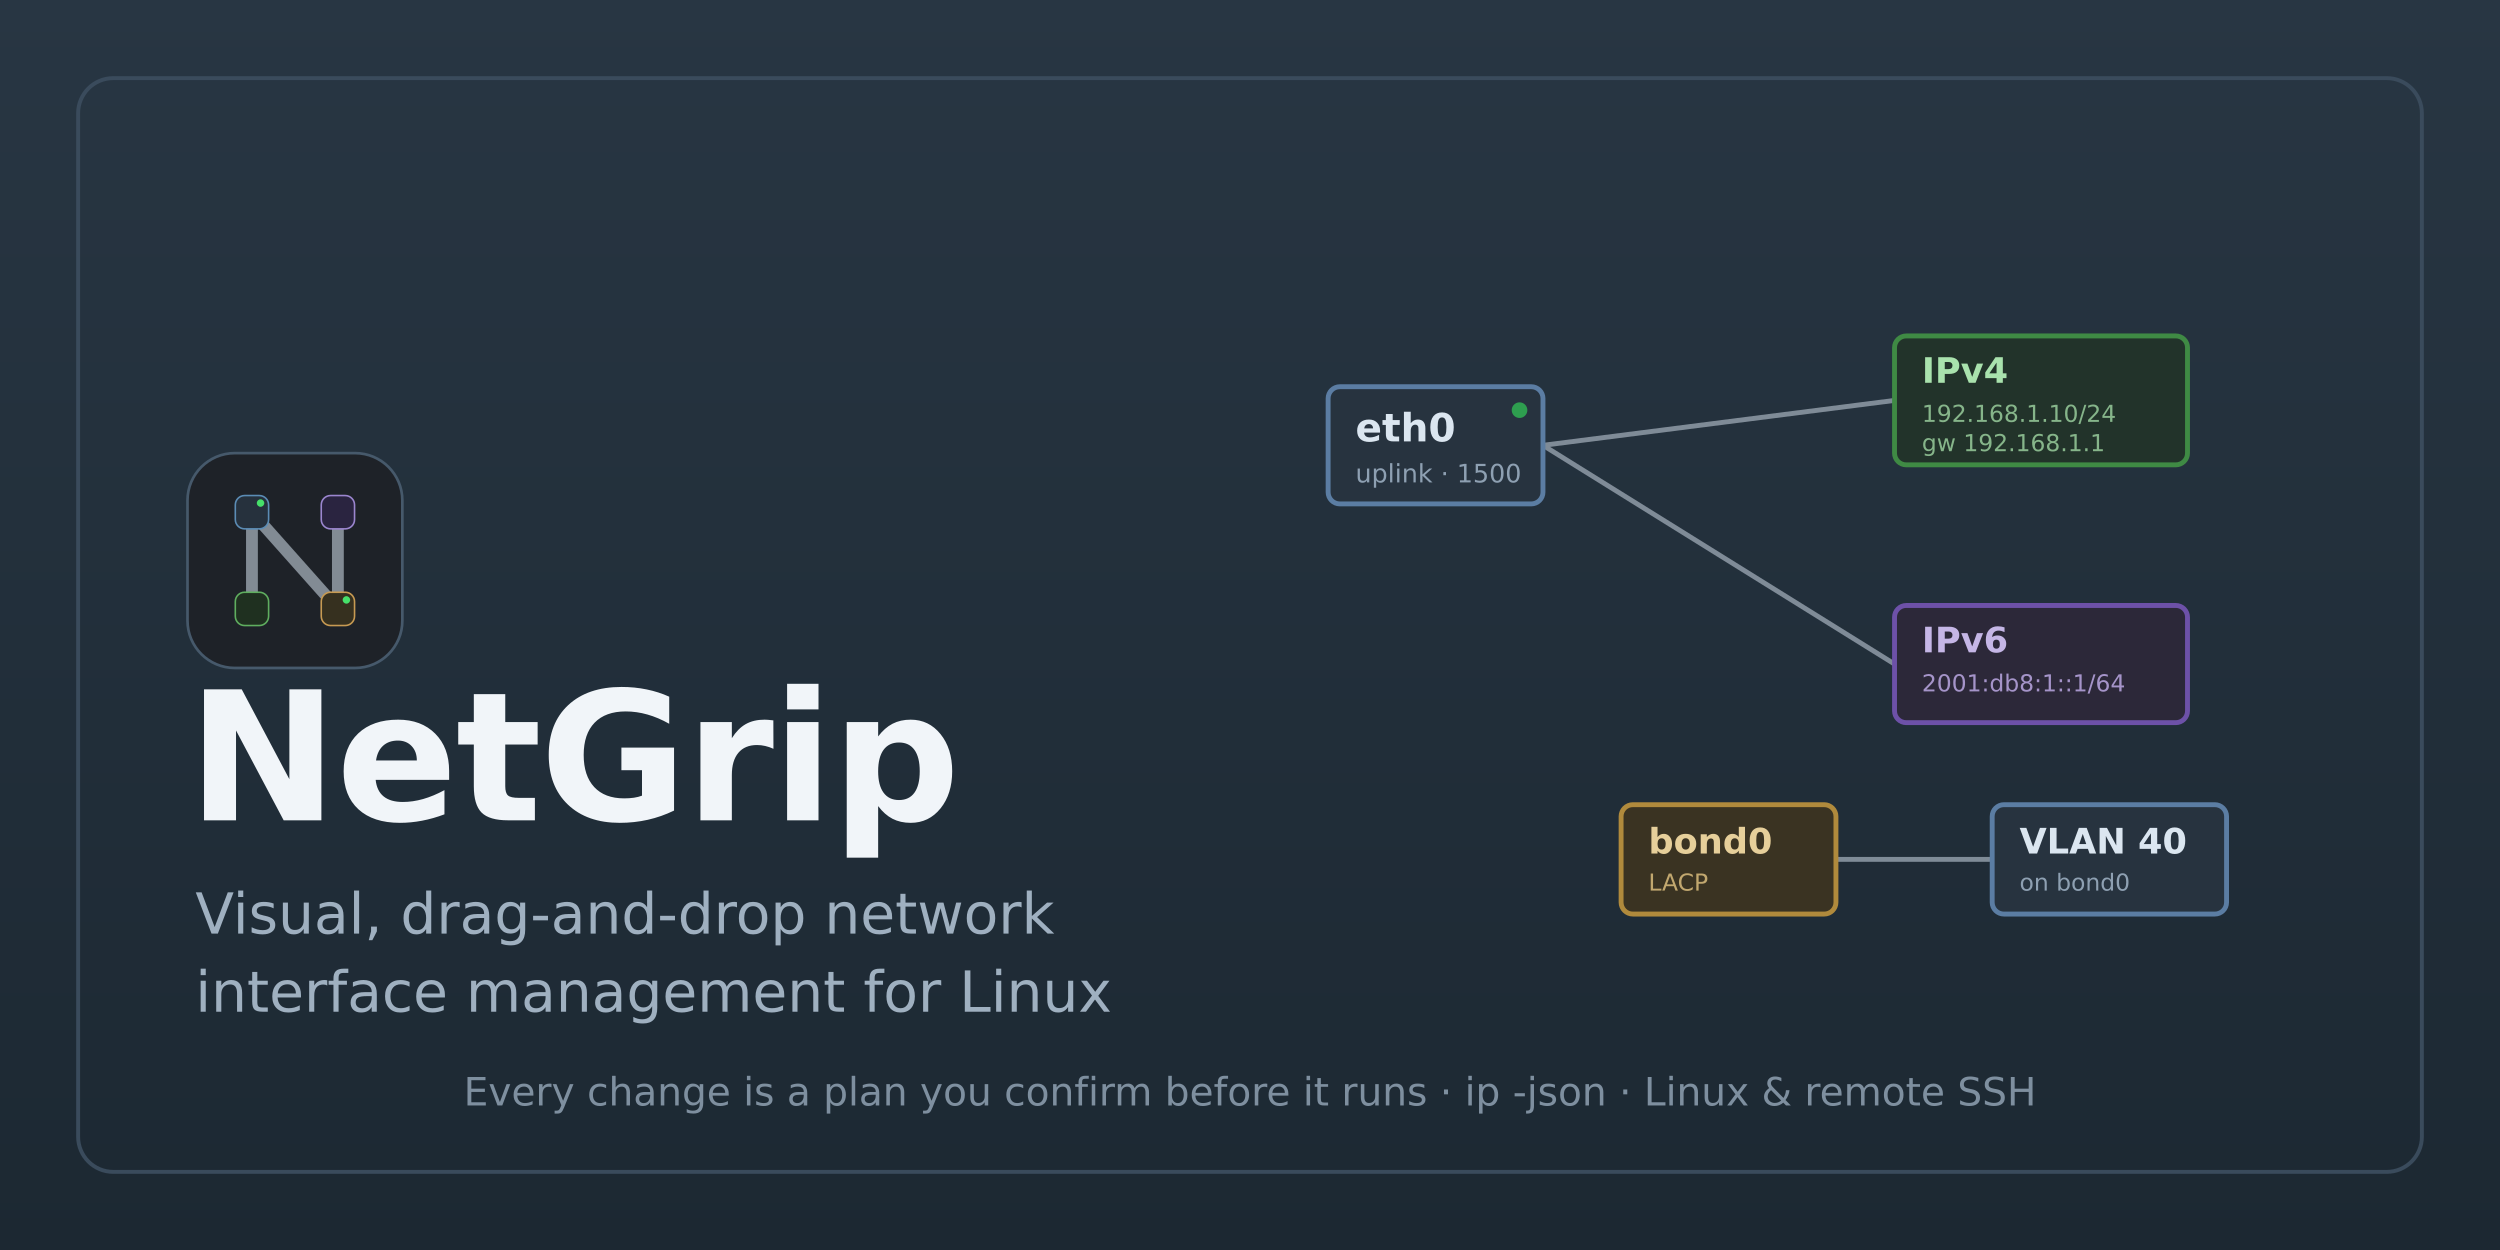
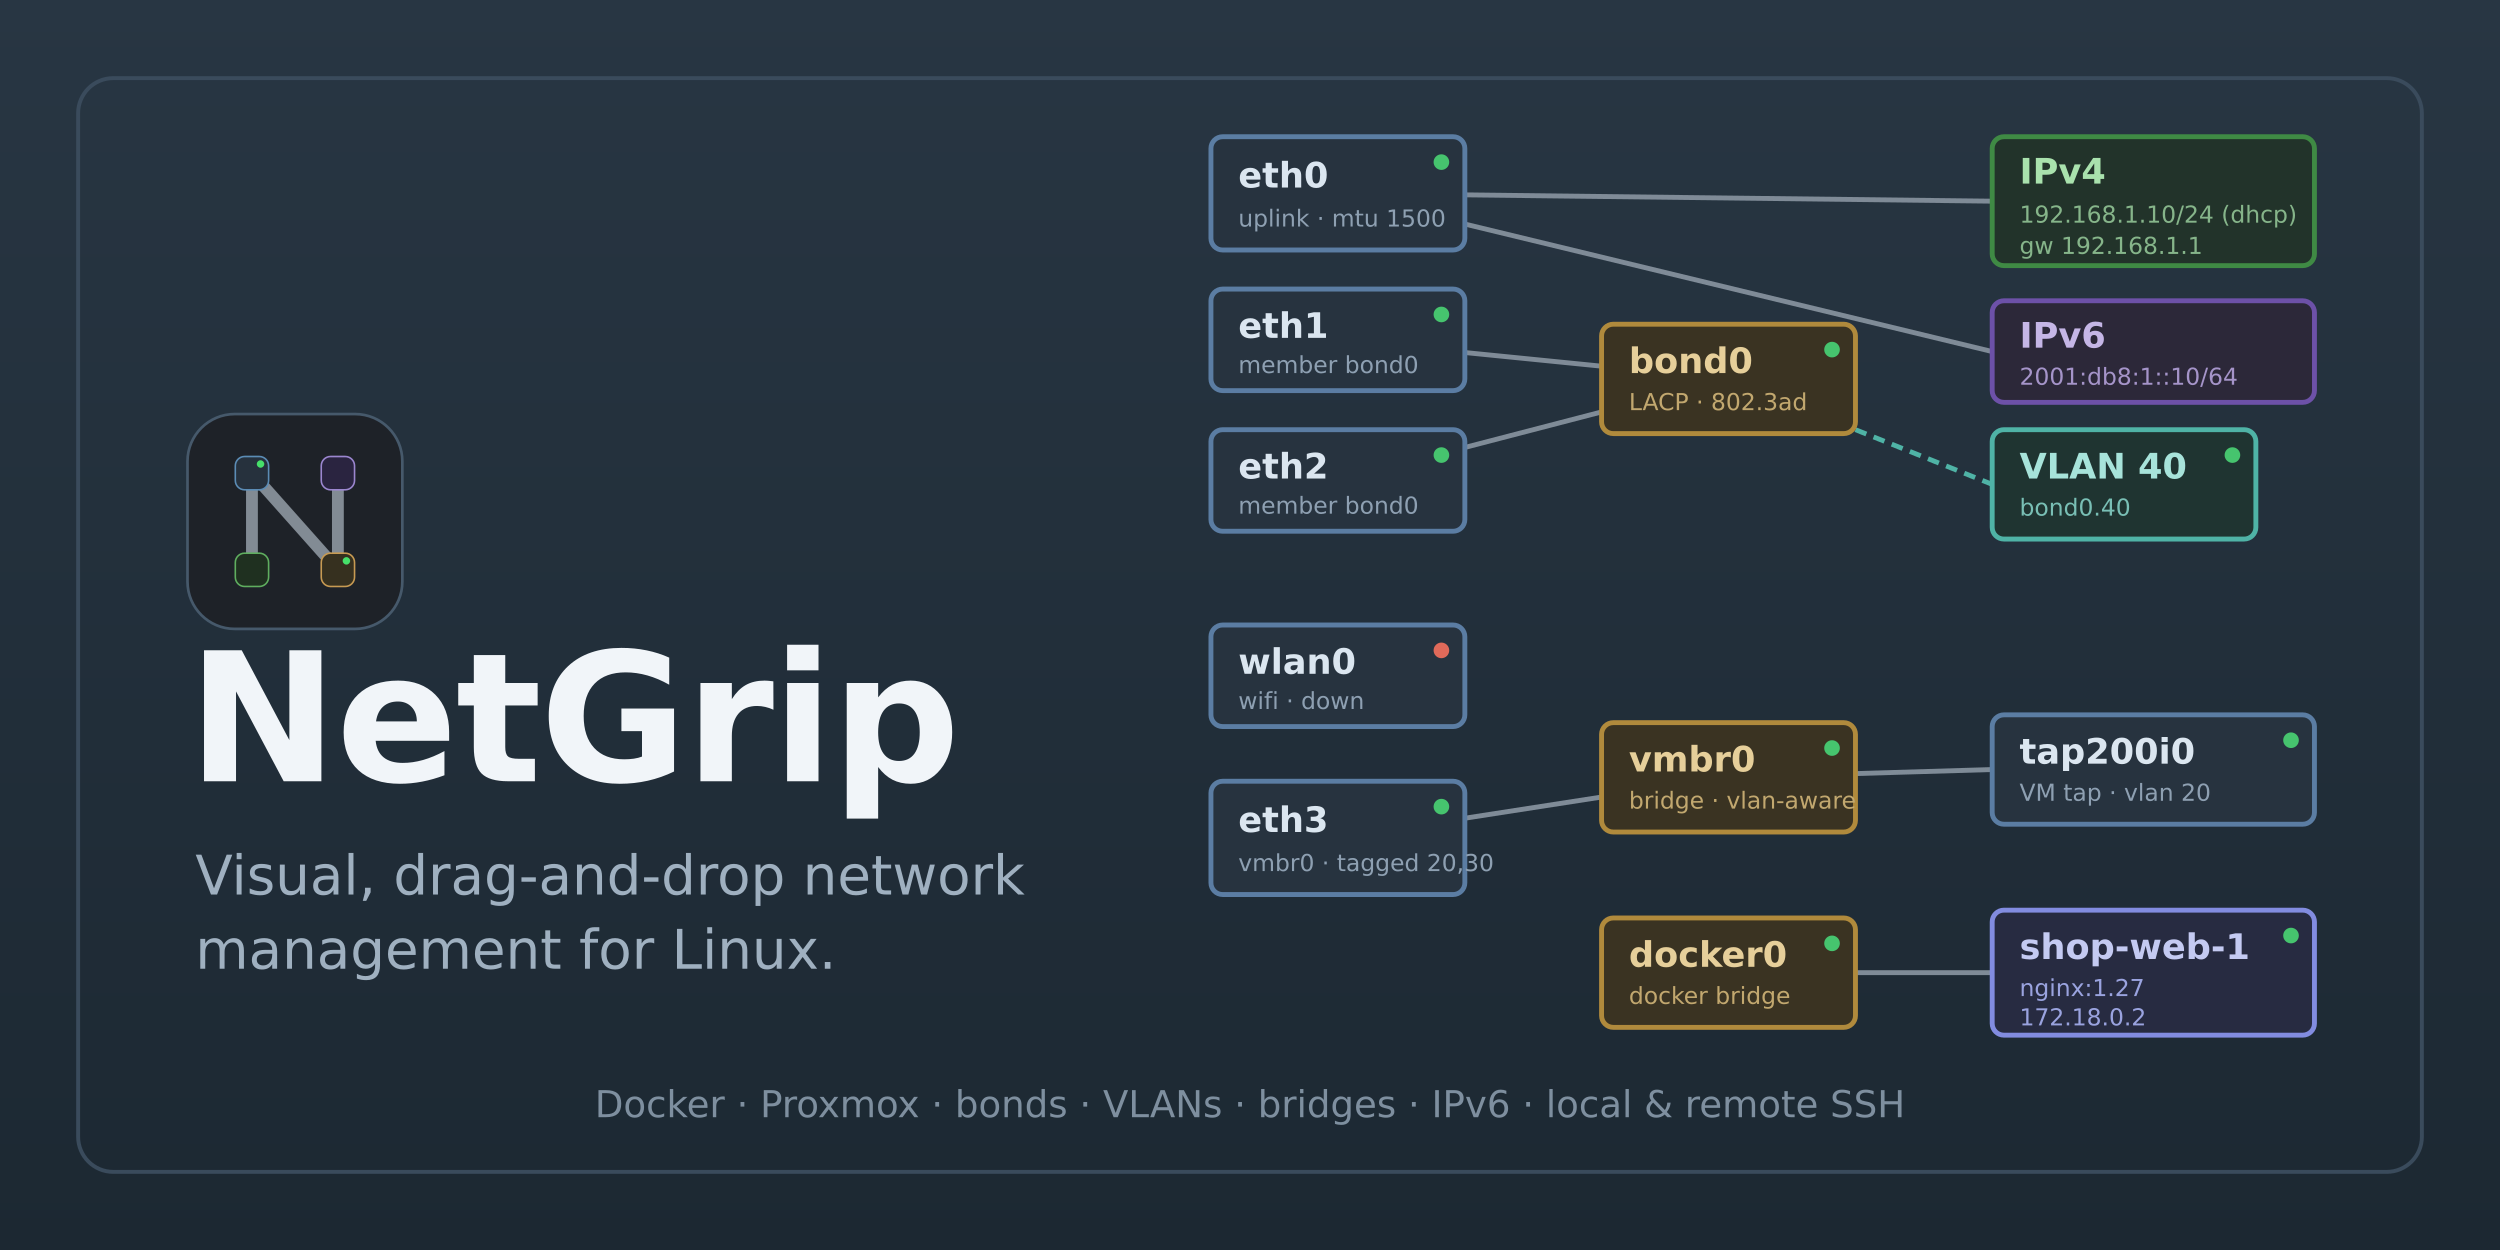
<svg xmlns="http://www.w3.org/2000/svg" width="1280" height="640" viewBox="0 0 1280 640">
  <defs>
    <linearGradient id="bg" x1="0" y1="0" x2="0" y2="1">
      <stop offset="0" stop-color="#283643" />
      <stop offset="1" stop-color="#1c2832" />
    </linearGradient>
    <style>
      text { font-family: 'DejaVu Sans', 'Segoe UI', sans-serif; }
    </style>
  </defs>
  <rect width="1280" height="640" fill="url(#bg)" />
  <rect x="40" y="40" width="1200" height="560" rx="18" fill="none" stroke="#3a4b5c" stroke-width="2" />
-   <g transform="translate(96,232)">
+   <g transform="translate(96,212)">
    <g transform="scale(0.275)">
      <rect width="400" height="400" rx="88" fill="#1e2228" stroke="#46596b" stroke-width="5" />
      <polyline points="120,290 120,110 280,290 280,110" fill="none" stroke="#828b94" stroke-width="22" stroke-linejoin="round" stroke-linecap="round" />
      <rect x="89" y="79" width="62" height="62" rx="17.36" fill="#26313d" stroke="#5b8cb5" stroke-width="3" />
      <rect x="249" y="79" width="62" height="62" rx="17.36" fill="#2a2440" stroke="#9b86cf" stroke-width="3" />
      <rect x="89" y="259" width="62" height="62" rx="17.36" fill="#1f3020" stroke="#5fae5f" stroke-width="3" />
      <rect x="249" y="259" width="62" height="62" rx="17.36" fill="#36301f" stroke="#c79a52" stroke-width="3" />
      <circle cx="135.99" cy="92.97" r="6.96" fill="#46e06a" />
      <circle cx="295.87" cy="273.31" r="6.96" fill="#46e06a" />
    </g>
  </g>
-   <g transform="translate(96,420)">
+   <g transform="translate(96,400)">
    <text x="0" y="0" font-size="92" font-weight="700" fill="#f1f5f9" letter-spacing="-1">NetGrip</text>
-     <text x="4" y="58" font-size="29" font-weight="400" fill="#9fb0c0">Visual, drag-and-drop network</text>
-     <text x="4" y="98" font-size="29" font-weight="400" fill="#9fb0c0">interface management for Linux</text>
+     <text x="4" y="58" font-size="28" font-weight="400" fill="#9fb0c0">Visual, drag-and-drop network</text>
+     <text x="4" y="96" font-size="28" font-weight="400" fill="#9fb0c0">management for Linux.</text>
  </g>
-   <g transform="translate(640,150)" font-family="DejaVu Sans, sans-serif">
+   <g transform="translate(620,70)" font-family="DejaVu Sans, sans-serif">
    <g stroke="#7f8b97" stroke-width="2.5" fill="none">
-       <line x1="150" y1="78" x2="330" y2="55" />
-       <line x1="150" y1="78" x2="330" y2="190" />
-       <line x1="300" y1="290" x2="380" y2="290" />
+       <line x1="65" y1="104" x2="265" y2="124" />
+       <line x1="65" y1="176" x2="265" y2="124" />
+       <line x1="65" y1="29" x2="400" y2="33" />
+       <line x1="65" y1="29" x2="400" y2="110" />
+       <line x1="65" y1="359" x2="265" y2="328" />
+       <line x1="265" y1="328" x2="400" y2="324" />
+       <line x1="265" y1="428" x2="400" y2="428" />
+     </g>
+     <g stroke="#4fb3a6" stroke-width="2.5" fill="none" stroke-dasharray="6 4">
+       <line x1="265" y1="124" x2="400" y2="178" />
    </g>
    <g>
-       <rect x="40" y="48" width="110" height="60" rx="6" fill="#27333f" stroke="#5b7da3" stroke-width="2.5" />
-       <circle cx="138" cy="60" r="4" fill="#2e9e4f" />
-       <text x="54" y="76" font-size="20" font-weight="700" fill="#dbe6f0">eth0</text>
-       <text x="54" y="97" font-size="13" fill="#8ea0b2">uplink · 1500</text>
+       <rect x="0" y="0" width="130" height="58" rx="6" fill="#27333f" stroke="#5b7da3" stroke-width="2.5" />
+       <circle cx="118" cy="13" r="4" fill="#46c46e" />
+       <text x="14" y="26" font-size="18" font-weight="700" fill="#dbe6f0">eth0</text>
+       <text x="14" y="46" font-size="12" fill="#8ea0b2">uplink · mtu 1500</text>
    </g>
    <g>
-       <rect x="330" y="22" width="150" height="66" rx="6" fill="#22332a" stroke="#3f8a44" stroke-width="2.5" />
-       <text x="344" y="46" font-size="18" font-weight="700" fill="#a9e2ad">IPv4</text>
-       <text x="344" y="66" font-size="12" fill="#86b58a">192.168.1.10/24</text>
-       <text x="344" y="81" font-size="12" fill="#86b58a">gw 192.168.1.1</text>
+       <rect x="0" y="78" width="130" height="52" rx="6" fill="#27333f" stroke="#5b7da3" stroke-width="2.5" />
+       <circle cx="118" cy="91" r="4" fill="#46c46e" />
+       <text x="14" y="103" font-size="18" font-weight="700" fill="#dbe6f0">eth1</text>
+       <text x="14" y="121" font-size="12" fill="#8ea0b2">member bond0</text>
    </g>
    <g>
-       <rect x="330" y="160" width="150" height="60" rx="6" fill="#2c2839" stroke="#6d51a8" stroke-width="2.5" />
-       <text x="344" y="184" font-size="18" font-weight="700" fill="#c5b6e6">IPv6</text>
-       <text x="344" y="204" font-size="12" fill="#a594c9">2001:db8:1::1/64</text>
+       <rect x="0" y="150" width="130" height="52" rx="6" fill="#27333f" stroke="#5b7da3" stroke-width="2.5" />
+       <circle cx="118" cy="163" r="4" fill="#46c46e" />
+       <text x="14" y="175" font-size="18" font-weight="700" fill="#dbe6f0">eth2</text>
+       <text x="14" y="193" font-size="12" fill="#8ea0b2">member bond0</text>
    </g>
    <g>
-       <rect x="190" y="262" width="110" height="56" rx="6" fill="#3a3322" stroke="#b08a3c" stroke-width="2.5" />
-       <text x="204" y="287" font-size="18" font-weight="700" fill="#e6cf9a">bond0</text>
-       <text x="204" y="306" font-size="12" fill="#c2a86f">LACP</text>
+       <rect x="0" y="250" width="130" height="52" rx="6" fill="#27333f" stroke="#5b7da3" stroke-width="2.5" />
+       <circle cx="118" cy="263" r="4" fill="#e06a5a" />
+       <text x="14" y="275" font-size="18" font-weight="700" fill="#dbe6f0">wlan0</text>
+       <text x="14" y="293" font-size="12" fill="#8ea0b2">wifi · down</text>
    </g>
    <g>
-       <rect x="380" y="262" width="120" height="56" rx="6" fill="#27333f" stroke="#5b7da3" stroke-width="2.5" />
-       <text x="394" y="287" font-size="18" font-weight="700" fill="#dbe6f0">VLAN 40</text>
-       <text x="394" y="306" font-size="12" fill="#8ea0b2">on bond0</text>
+       <rect x="0" y="330" width="130" height="58" rx="6" fill="#27333f" stroke="#5b7da3" stroke-width="2.5" />
+       <circle cx="118" cy="343" r="4" fill="#46c46e" />
+       <text x="14" y="356" font-size="18" font-weight="700" fill="#dbe6f0">eth3</text>
+       <text x="14" y="376" font-size="12" fill="#8ea0b2">vmbr0 · tagged 20,30</text>
+     </g>
+     <g>
+       <rect x="200" y="96" width="130" height="56" rx="6" fill="#3a3322" stroke="#b08a3c" stroke-width="2.5" />
+       <circle cx="318" cy="109" r="4" fill="#46c46e" />
+       <text x="214" y="121" font-size="18" font-weight="700" fill="#e6cf9a">bond0</text>
+       <text x="214" y="140" font-size="12" fill="#c2a86f">LACP · 802.3ad</text>
+     </g>
+     <g>
+       <rect x="200" y="300" width="130" height="56" rx="6" fill="#3a3322" stroke="#b08a3c" stroke-width="2.5" />
+       <circle cx="318" cy="313" r="4" fill="#46c46e" />
+       <text x="214" y="325" font-size="18" font-weight="700" fill="#e6cf9a">vmbr0</text>
+       <text x="214" y="344" font-size="12" fill="#c2a86f">bridge · vlan-aware</text>
+     </g>
+     <g>
+       <rect x="200" y="400" width="130" height="56" rx="6" fill="#3a3322" stroke="#b08a3c" stroke-width="2.5" />
+       <circle cx="318" cy="413" r="4" fill="#46c46e" />
+       <text x="214" y="425" font-size="18" font-weight="700" fill="#e6cf9a">docker0</text>
+       <text x="214" y="444" font-size="12" fill="#c2a86f">docker bridge</text>
+     </g>
+     <g>
+       <rect x="400" y="0" width="165" height="66" rx="6" fill="#22332a" stroke="#3f8a44" stroke-width="2.5" />
+       <text x="414" y="24" font-size="18" font-weight="700" fill="#a9e2ad">IPv4</text>
+       <text x="414" y="44" font-size="12" fill="#86b58a">192.168.1.10/24 (dhcp)</text>
+       <text x="414" y="60" font-size="12" fill="#86b58a">gw 192.168.1.1</text>
+     </g>
+     <g>
+       <rect x="400" y="84" width="165" height="52" rx="6" fill="#2c2839" stroke="#6d51a8" stroke-width="2.5" />
+       <text x="414" y="108" font-size="18" font-weight="700" fill="#c5b6e6">IPv6</text>
+       <text x="414" y="127" font-size="12" fill="#a594c9">2001:db8:1::10/64</text>
+     </g>
+     <g>
+       <rect x="400" y="150" width="135" height="56" rx="6" fill="#1f3431" stroke="#4fb3a6" stroke-width="2.5" />
+       <circle cx="523" cy="163" r="4" fill="#46c46e" />
+       <text x="414" y="175" font-size="18" font-weight="700" fill="#a7e3da">VLAN 40</text>
+       <text x="414" y="194" font-size="12" fill="#79bfb5">bond0.40</text>
+     </g>
+     <g>
+       <rect x="400" y="296" width="165" height="56" rx="6" fill="#27333f" stroke="#5b7da3" stroke-width="2.5" />
+       <circle cx="553" cy="309" r="4" fill="#46c46e" />
+       <text x="414" y="321" font-size="18" font-weight="700" fill="#dbe6f0">tap200i0</text>
+       <text x="414" y="340" font-size="12" fill="#8ea0b2">VM tap · vlan 20</text>
+     </g>
+     <g>
+       <rect x="400" y="396" width="165" height="64" rx="6" fill="#272b41" stroke="#828ce0" stroke-width="2.5" />
+       <circle cx="553" cy="409" r="4" fill="#46c46e" />
+       <text x="414" y="421" font-size="18" font-weight="700" fill="#c4caf2">shop-web-1</text>
+       <text x="414" y="440" font-size="12" fill="#9aa3df">nginx:1.27</text>
+       <text x="414" y="455" font-size="12" fill="#9aa3df">172.18.0.2</text>
    </g>
  </g>
-   <text x="640" y="566" font-size="20" fill="#7e8f9f" text-anchor="middle">Every change is a plan you confirm before it runs · ip -json · Linux &amp; remote SSH</text>
+   <text x="640" y="572" font-size="19" fill="#7e8f9f" text-anchor="middle">Docker · Proxmox · bonds · VLANs · bridges · IPv6 · local &amp; remote SSH</text>
</svg>
